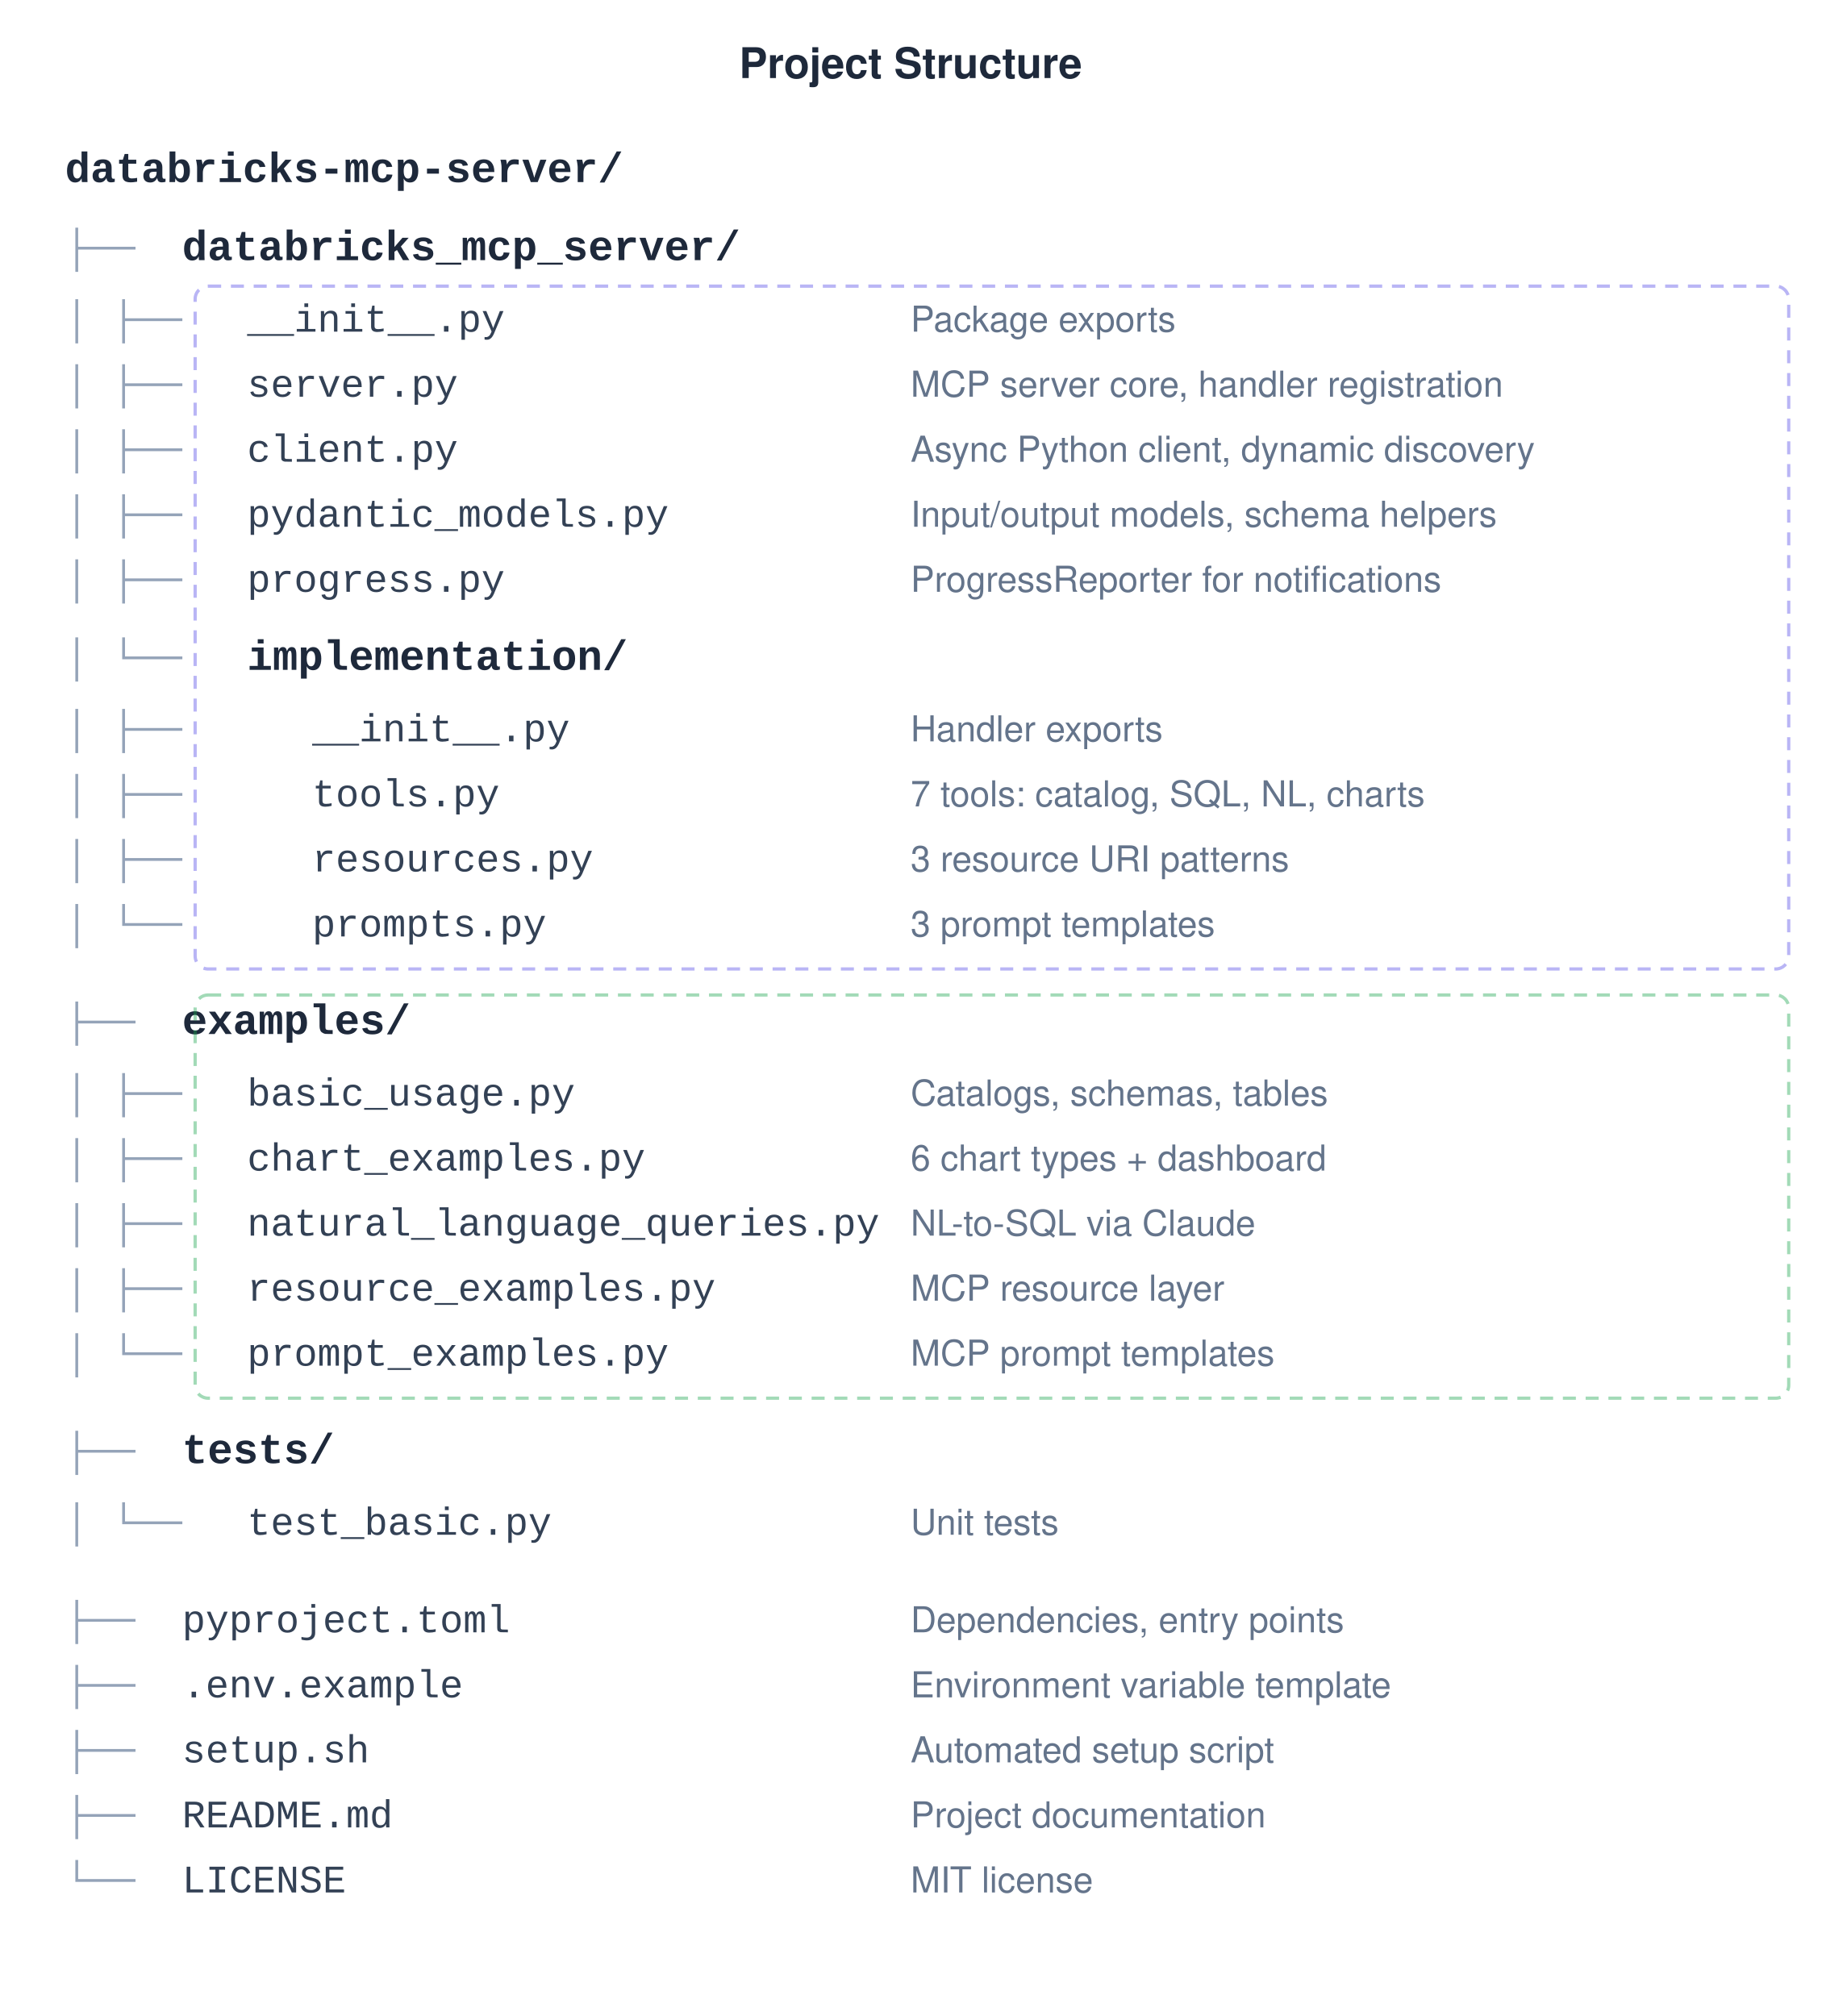
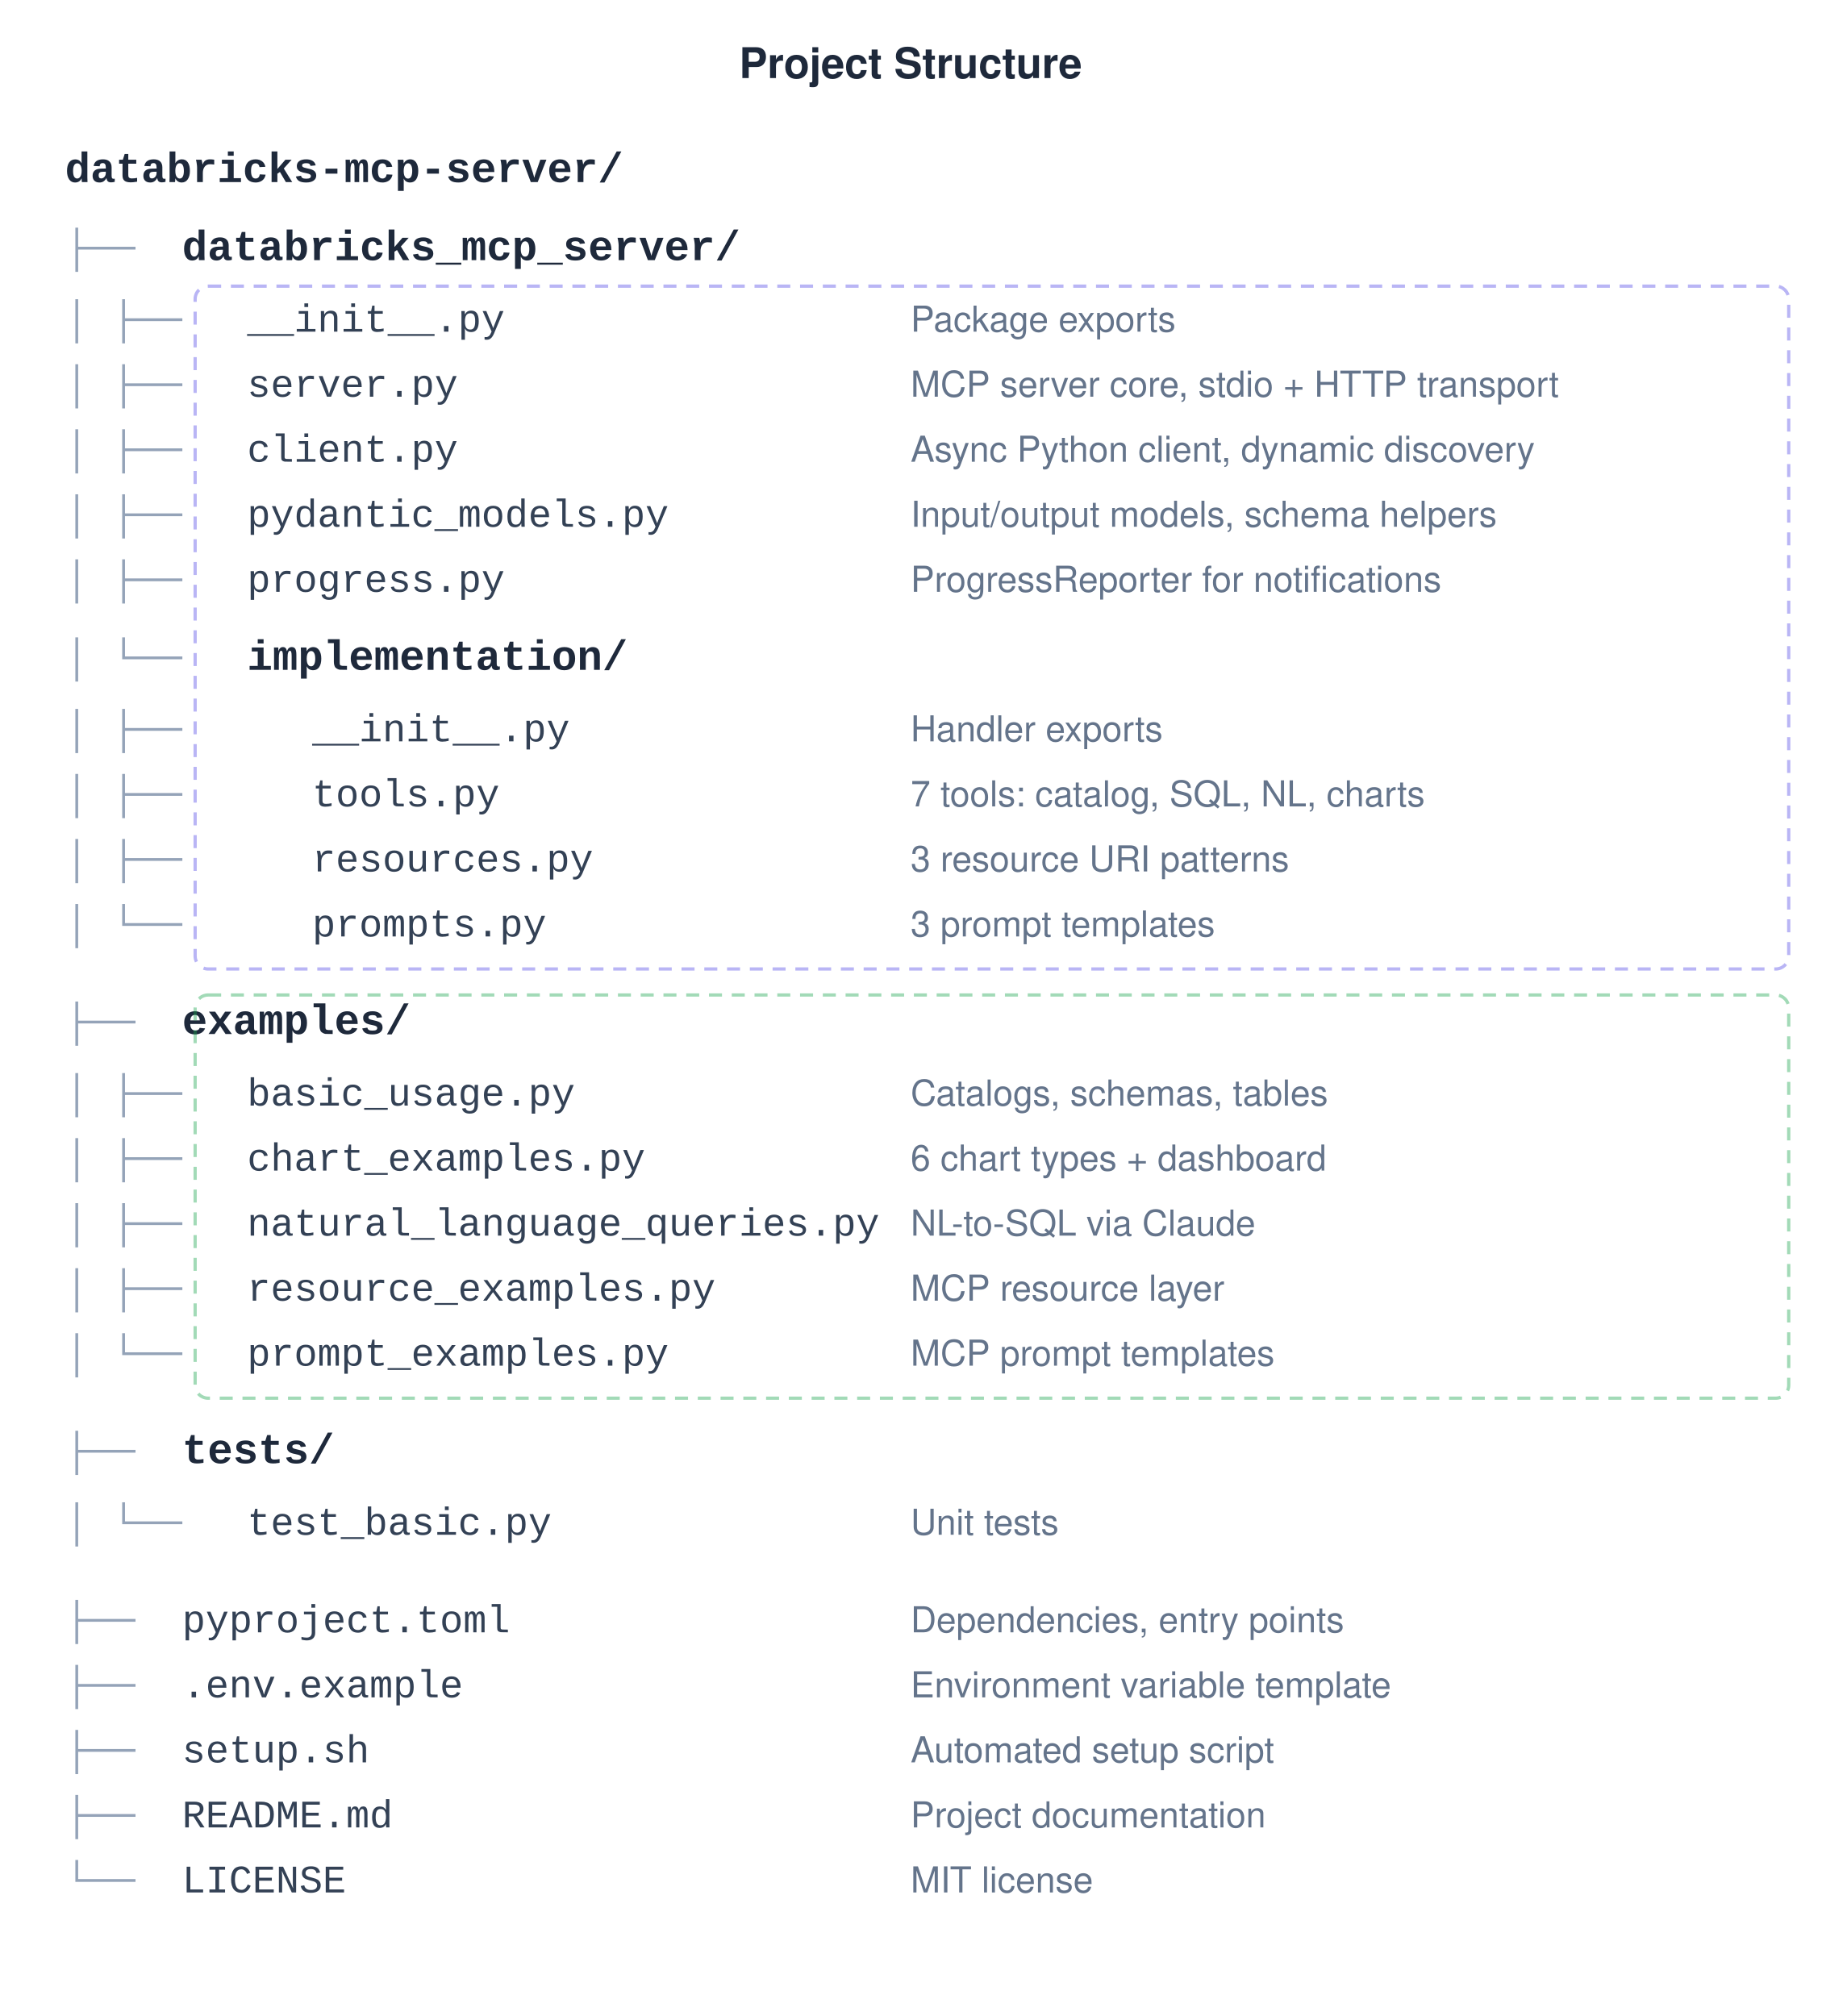
<svg xmlns="http://www.w3.org/2000/svg" viewBox="0 0 560 620" font-family="Consolas, 'Courier New', monospace">
  <style>
    .dir  { font-weight: bold; fill: #1e293b; font-size: 13px; }
    .file { fill: #334155; font-size: 12px; }
    .desc { fill: #64748b; font-size: 11px; font-family: Helvetica, Arial, sans-serif; }
    .tree { fill: #94a3b8; font-size: 12px; }
  </style>
  <text x="280" y="24" text-anchor="middle" font-size="13" font-weight="bold" fill="#1e293b" font-family="Helvetica, Arial, sans-serif">Project Structure</text>
  <text x="20" y="56" class="dir">databricks-mcp-server/</text>
  <text x="20" y="80" class="tree">├──</text>
  <text x="56" y="80" class="dir">databricks_mcp_server/</text>
  <text x="20" y="102" class="tree">│   ├──</text>
  <text x="76" y="102" class="file">__init__.py</text>
  <text x="280" y="102" class="desc">Package exports</text>
  <text x="20" y="122" class="tree">│   ├──</text>
  <text x="76" y="122" class="file">server.py</text>
-   <text x="280" y="122" class="desc">MCP server core, handler registration</text>
+   <text x="280" y="122" class="desc">MCP server core, stdio + HTTP transport</text>
  <text x="20" y="142" class="tree">│   ├──</text>
  <text x="76" y="142" class="file">client.py</text>
  <text x="280" y="142" class="desc">Async Python client, dynamic discovery</text>
  <text x="20" y="162" class="tree">│   ├──</text>
  <text x="76" y="162" class="file">pydantic_models.py</text>
  <text x="280" y="162" class="desc">Input/output models, schema helpers</text>
  <text x="20" y="182" class="tree">│   ├──</text>
  <text x="76" y="182" class="file">progress.py</text>
  <text x="280" y="182" class="desc">ProgressReporter for notifications</text>
  <text x="20" y="206" class="tree">│   └──</text>
  <text x="76" y="206" class="dir">implementation/</text>
  <text x="20" y="228" class="tree">│       ├──</text>
  <text x="96" y="228" class="file">__init__.py</text>
  <text x="280" y="228" class="desc">Handler exports</text>
  <text x="20" y="248" class="tree">│       ├──</text>
  <text x="96" y="248" class="file">tools.py</text>
  <text x="280" y="248" class="desc">7 tools: catalog, SQL, NL, charts</text>
  <text x="20" y="268" class="tree">│       ├──</text>
  <text x="96" y="268" class="file">resources.py</text>
  <text x="280" y="268" class="desc">3 resource URI patterns</text>
  <text x="20" y="288" class="tree">│       └──</text>
  <text x="96" y="288" class="file">prompts.py</text>
  <text x="280" y="288" class="desc">3 prompt templates</text>
  <text x="20" y="318" class="tree">├──</text>
  <text x="56" y="318" class="dir">examples/</text>
  <text x="20" y="340" class="tree">│   ├──</text>
  <text x="76" y="340" class="file">basic_usage.py</text>
  <text x="280" y="340" class="desc">Catalogs, schemas, tables</text>
  <text x="20" y="360" class="tree">│   ├──</text>
  <text x="76" y="360" class="file">chart_examples.py</text>
  <text x="280" y="360" class="desc">6 chart types + dashboard</text>
  <text x="20" y="380" class="tree">│   ├──</text>
  <text x="76" y="380" class="file">natural_language_queries.py</text>
  <text x="280" y="380" class="desc">NL-to-SQL via Claude</text>
  <text x="20" y="400" class="tree">│   ├──</text>
  <text x="76" y="400" class="file">resource_examples.py</text>
  <text x="280" y="400" class="desc">MCP resource layer</text>
  <text x="20" y="420" class="tree">│   └──</text>
  <text x="76" y="420" class="file">prompt_examples.py</text>
  <text x="280" y="420" class="desc">MCP prompt templates</text>
  <text x="20" y="450" class="tree">├──</text>
  <text x="56" y="450" class="dir">tests/</text>
  <text x="20" y="472" class="tree">│   └──</text>
  <text x="76" y="472" class="file">test_basic.py</text>
  <text x="280" y="472" class="desc">Unit tests</text>
  <text x="20" y="502" class="tree">├──</text>
  <text x="56" y="502" class="file">pyproject.toml</text>
  <text x="280" y="502" class="desc">Dependencies, entry points</text>
  <text x="20" y="522" class="tree">├──</text>
  <text x="56" y="522" class="file">.env.example</text>
  <text x="280" y="522" class="desc">Environment variable template</text>
  <text x="20" y="542" class="tree">├──</text>
  <text x="56" y="542" class="file">setup.sh</text>
  <text x="280" y="542" class="desc">Automated setup script</text>
  <text x="20" y="562" class="tree">├──</text>
  <text x="56" y="562" class="file">README.md</text>
  <text x="280" y="562" class="desc">Project documentation</text>
  <text x="20" y="582" class="tree">└──</text>
  <text x="56" y="582" class="file">LICENSE</text>
  <text x="280" y="582" class="desc">MIT license</text>
  <rect x="60" y="88" width="490" height="210" rx="4" fill="none" stroke="#4f46e5" stroke-width="1" stroke-dasharray="4,3" opacity="0.4" />
  <rect x="60" y="306" width="490" height="124" rx="4" fill="none" stroke="#16a34a" stroke-width="1" stroke-dasharray="4,3" opacity="0.4" />
</svg>
